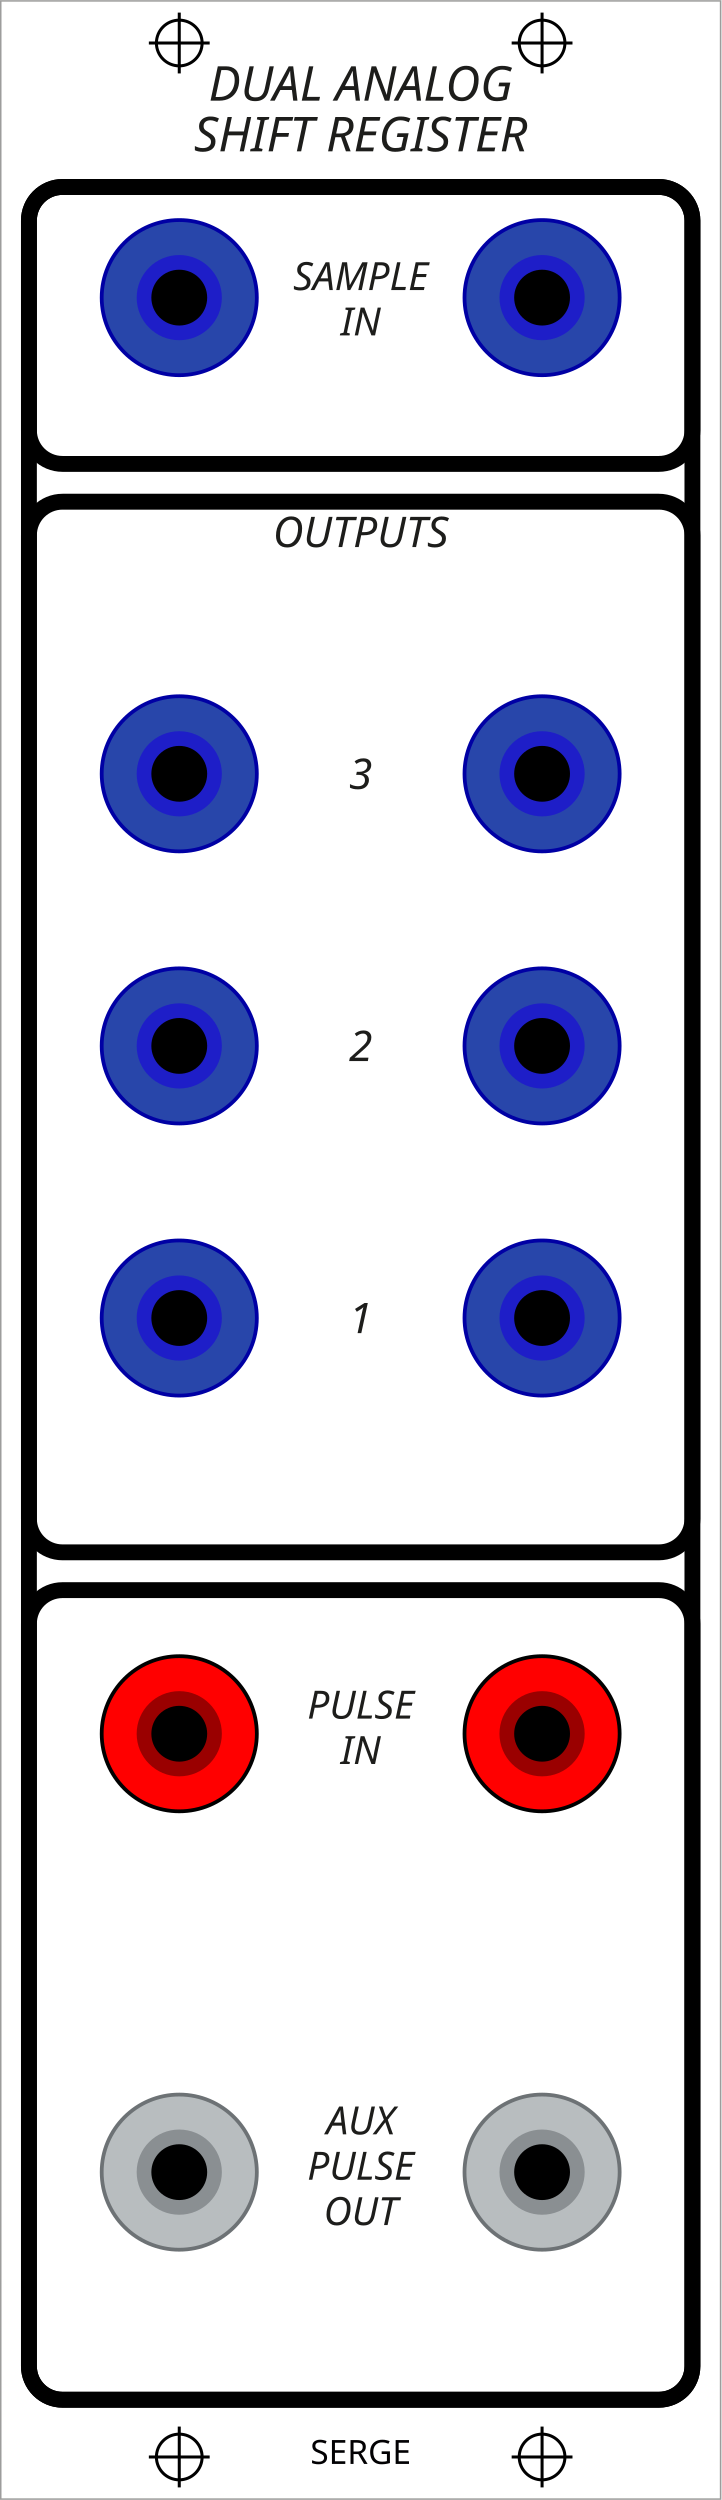
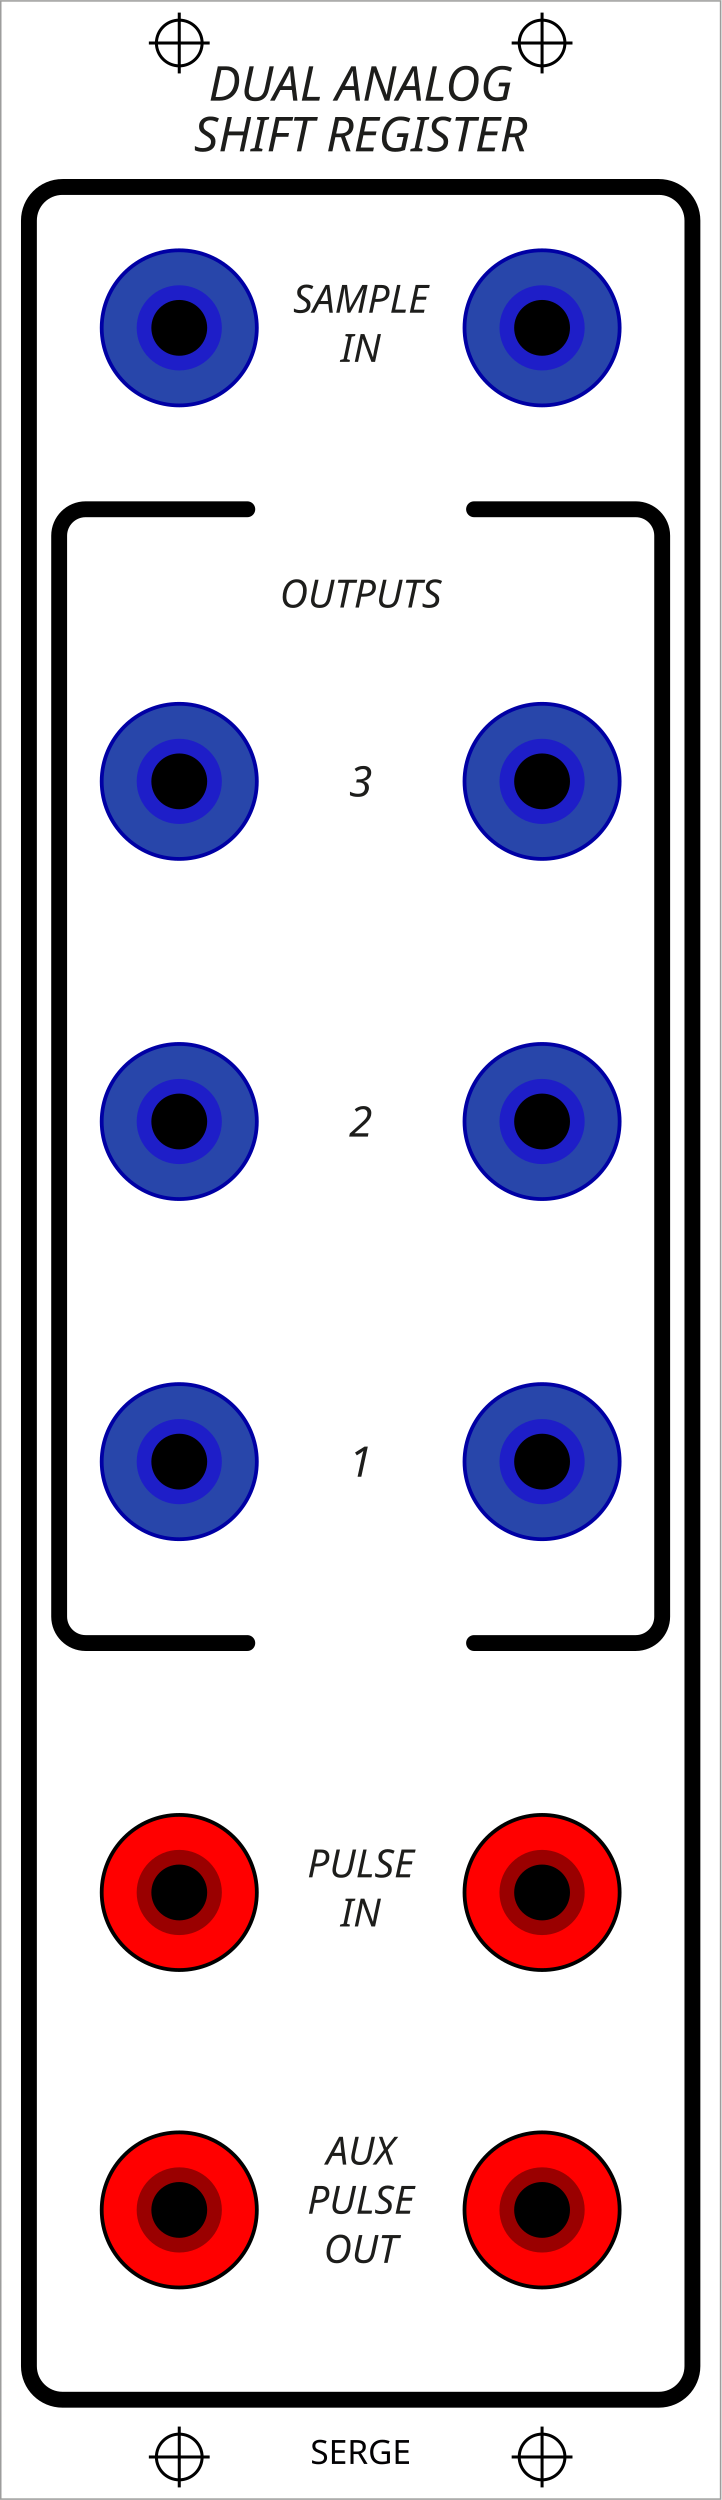
<svg xmlns="http://www.w3.org/2000/svg" viewBox="0 0 190.866 661.417" height="6.89in" width="1.988in" xml:space="preserve" id="svg-serge" version="1.1">
  <defs id="defs-serge" />
  <g id="layer-Background">
    <rect id="background-white" x="0" y="0" width="190.866" height="661.417" style="fill:#ffffff;fill-opacity:1;stroke:none" />
    <rect x="0.2" y="0.2" width="190.466" height="661.017" style="fill:none;stroke:#9d9d9c;stroke-width:0.4" />
  </g>
  <g id="layer-Linework" transform="translate(-48.5669 -5.2913)">
    <path d="M 56.22,63.611 A 8.89,8.89 0 0 1 65.11,54.721 L 222.89,54.721 A 8.89,8.89 0 0 1 231.78,63.611 L 231.78,631.332 A 8.89,8.89 0 0 1 222.89,640.221 L 65.11,640.221 A 8.89,8.89 0 0 1 56.22,631.332 Z" style="display:inline;fill:none;stroke:#000000;stroke-width:4.2;stroke-linecap:round;stroke-linejoin:round" />
    <text x="144.0" y="31.891" style="font-variant:normal;font-weight:normal;font-stretch:normal;font-size:12.73px;font-family:Futura;-inkscape-font-specification:'Futura Bold';font-variant-ligatures:normal;font-variant-caps:normal;font-variant-numeric:normal;font-variant-east-asian:normal;text-align:center;writing-mode:lr-tb;text-anchor:middle;display:inline;fill:#1d1d1b;fill-opacity:1;fill-rule:nonzero;stroke:none;stroke-width:1.332;font-style:oblique">DUAL ANALOG</text>
    <text x="144.0" y="45.291" style="font-variant:normal;font-weight:normal;font-stretch:normal;font-size:12.73px;font-family:Futura;-inkscape-font-specification:'Futura Bold';font-variant-ligatures:normal;font-variant-caps:normal;font-variant-numeric:normal;font-variant-east-asian:normal;text-align:center;writing-mode:lr-tb;text-anchor:middle;display:inline;fill:#1d1d1b;fill-opacity:1;fill-rule:nonzero;stroke:none;stroke-width:1.332;font-style:oblique">SHIFT REGISTER</text>
-     <path d="M 56.22,63.611 A 8.89,8.89 0 0 1 65.11,54.721 L 222.89,54.721 A 8.89,8.89 0 0 1 231.78,63.611 L 231.78,119.11 A 8.89,8.89 0 0 1 222.89,128 L 65.11,128 A 8.89,8.89 0 0 1 56.22,119.11 Z" style="display:inline;fill:none;stroke:#000000;stroke-width:4.2;stroke-linecap:round;stroke-linejoin:round" />
-     <text x="144.0" y="82" style="font-variant:normal;font-weight:normal;font-stretch:normal;font-size:10.31px;font-family:Futura;-inkscape-font-specification:'Futura Bold';font-variant-ligatures:normal;font-variant-caps:normal;font-variant-numeric:normal;font-variant-east-asian:normal;text-align:center;writing-mode:lr-tb;text-anchor:middle;display:inline;fill:#1d1d1b;fill-opacity:1;fill-rule:nonzero;stroke:none;stroke-width:1.332;font-style:oblique">SAMPLE</text>
-     <text x="144.0" y="94" style="font-variant:normal;font-weight:normal;font-stretch:normal;font-size:10.31px;font-family:Futura;-inkscape-font-specification:'Futura Bold';font-variant-ligatures:normal;font-variant-caps:normal;font-variant-numeric:normal;font-variant-east-asian:normal;text-align:center;writing-mode:lr-tb;text-anchor:middle;display:inline;fill:#1d1d1b;fill-opacity:1;fill-rule:nonzero;stroke:none;stroke-width:1.332;font-style:oblique">IN</text>
-     <path d="M 56.22,146.89 A 8.89,8.89 0 0 1 65.11,138 L 222.89,138 A 8.89,8.89 0 0 1 231.78,146.89 L 231.78,407.11 A 8.89,8.89 0 0 1 222.89,416 L 65.11,416 A 8.89,8.89 0 0 1 56.22,407.11 Z" style="display:inline;fill:none;stroke:#000000;stroke-width:4.2;stroke-linecap:round;stroke-linejoin:round" />
-     <text x="144.0" y="150" style="font-variant:normal;font-weight:normal;font-stretch:normal;font-size:11.19px;font-family:Futura;-inkscape-font-specification:'Futura Bold';font-variant-ligatures:normal;font-variant-caps:normal;font-variant-numeric:normal;font-variant-east-asian:normal;text-align:center;writing-mode:lr-tb;text-anchor:middle;display:inline;fill:#1d1d1b;fill-opacity:1;fill-rule:nonzero;stroke:none;stroke-width:1.332;font-style:oblique">OUTPUTS</text>
-     <text x="144.0" y="214" style="font-variant:normal;font-weight:normal;font-stretch:normal;font-size:11.19px;font-family:Futura;-inkscape-font-specification:'Futura Bold';font-variant-ligatures:normal;font-variant-caps:normal;font-variant-numeric:normal;font-variant-east-asian:normal;text-align:center;writing-mode:lr-tb;text-anchor:middle;display:inline;fill:#1d1d1b;fill-opacity:1;fill-rule:nonzero;stroke:none;stroke-width:1.332;font-style:oblique">3</text>
-     <text x="144.0" y="286" style="font-variant:normal;font-weight:normal;font-stretch:normal;font-size:11.19px;font-family:Futura;-inkscape-font-specification:'Futura Bold';font-variant-ligatures:normal;font-variant-caps:normal;font-variant-numeric:normal;font-variant-east-asian:normal;text-align:center;writing-mode:lr-tb;text-anchor:middle;display:inline;fill:#1d1d1b;fill-opacity:1;fill-rule:nonzero;stroke:none;stroke-width:1.332;font-style:oblique">2</text>
-     <text x="144.0" y="358" style="font-variant:normal;font-weight:normal;font-stretch:normal;font-size:11.19px;font-family:Futura;-inkscape-font-specification:'Futura Bold';font-variant-ligatures:normal;font-variant-caps:normal;font-variant-numeric:normal;font-variant-east-asian:normal;text-align:center;writing-mode:lr-tb;text-anchor:middle;display:inline;fill:#1d1d1b;fill-opacity:1;fill-rule:nonzero;stroke:none;stroke-width:1.332;font-style:oblique">1</text>
-     <path d="M 56.22,434.89 A 8.89,8.89 0 0 1 65.11,426 L 222.89,426 A 8.89,8.89 0 0 1 231.78,434.89 L 231.78,631.332 A 8.89,8.89 0 0 1 222.89,640.221 L 65.11,640.221 A 8.89,8.89 0 0 1 56.22,631.332 Z" style="display:inline;fill:none;stroke:#000000;stroke-width:4.2;stroke-linecap:round;stroke-linejoin:round" />
-     <text x="144.0" y="460" style="font-variant:normal;font-weight:normal;font-stretch:normal;font-size:10.31px;font-family:Futura;-inkscape-font-specification:'Futura Bold';font-variant-ligatures:normal;font-variant-caps:normal;font-variant-numeric:normal;font-variant-east-asian:normal;text-align:center;writing-mode:lr-tb;text-anchor:middle;display:inline;fill:#1d1d1b;fill-opacity:1;fill-rule:nonzero;stroke:none;stroke-width:1.332;font-style:oblique">PULSE</text>
-     <text x="144.0" y="472" style="font-variant:normal;font-weight:normal;font-stretch:normal;font-size:10.31px;font-family:Futura;-inkscape-font-specification:'Futura Bold';font-variant-ligatures:normal;font-variant-caps:normal;font-variant-numeric:normal;font-variant-east-asian:normal;text-align:center;writing-mode:lr-tb;text-anchor:middle;display:inline;fill:#1d1d1b;fill-opacity:1;fill-rule:nonzero;stroke:none;stroke-width:1.332;font-style:oblique">IN</text>
-     <text x="144.0" y="570" style="font-variant:normal;font-weight:normal;font-stretch:normal;font-size:10.31px;font-family:Futura;-inkscape-font-specification:'Futura Bold';font-variant-ligatures:normal;font-variant-caps:normal;font-variant-numeric:normal;font-variant-east-asian:normal;text-align:center;writing-mode:lr-tb;text-anchor:middle;display:inline;fill:#1d1d1b;fill-opacity:1;fill-rule:nonzero;stroke:none;stroke-width:1.332;font-style:oblique">AUX</text>
-     <text x="144.0" y="582" style="font-variant:normal;font-weight:normal;font-stretch:normal;font-size:10.31px;font-family:Futura;-inkscape-font-specification:'Futura Bold';font-variant-ligatures:normal;font-variant-caps:normal;font-variant-numeric:normal;font-variant-east-asian:normal;text-align:center;writing-mode:lr-tb;text-anchor:middle;display:inline;fill:#1d1d1b;fill-opacity:1;fill-rule:nonzero;stroke:none;stroke-width:1.332;font-style:oblique">PULSE</text>
-     <text x="144.0" y="594" style="font-variant:normal;font-weight:normal;font-stretch:normal;font-size:10.31px;font-family:Futura;-inkscape-font-specification:'Futura Bold';font-variant-ligatures:normal;font-variant-caps:normal;font-variant-numeric:normal;font-variant-east-asian:normal;text-align:center;writing-mode:lr-tb;text-anchor:middle;display:inline;fill:#1d1d1b;fill-opacity:1;fill-rule:nonzero;stroke:none;stroke-width:1.332;font-style:oblique">OUT</text>
+     <text x="144.0" y="88" style="font-variant:normal;font-weight:normal;font-stretch:normal;font-size:10.31px;font-family:Futura;-inkscape-font-specification:'Futura Bold';font-variant-ligatures:normal;font-variant-caps:normal;font-variant-numeric:normal;font-variant-east-asian:normal;text-align:center;writing-mode:lr-tb;text-anchor:middle;display:inline;fill:#1d1d1b;fill-opacity:1;fill-rule:nonzero;stroke:none;stroke-width:1.332;font-style:oblique">SAMPLE</text>
+     <text x="144.0" y="101" style="font-variant:normal;font-weight:normal;font-stretch:normal;font-size:10.31px;font-family:Futura;-inkscape-font-specification:'Futura Bold';font-variant-ligatures:normal;font-variant-caps:normal;font-variant-numeric:normal;font-variant-east-asian:normal;text-align:center;writing-mode:lr-tb;text-anchor:middle;display:inline;fill:#1d1d1b;fill-opacity:1;fill-rule:nonzero;stroke:none;stroke-width:1.332;font-style:oblique">IN</text>
+     <path d="M 114.00,140.00 H 71.22 A 7,7 0 0 0 64.22,147.00 V 433.00 A 7,7 0 0 0 71.22,440.00 H 114.00 M 174.00,140.00 H 216.78 A 7,7 0 0 1 223.78,147.00 V 433.00 A 7,7 0 0 1 216.78,440.00 H 174.00" class="noext" style="display:inline;fill:none;stroke:#000000;stroke-width:4.2;stroke-linecap:round;stroke-linejoin:round" />
+     <text x="144.0" y="166" style="font-variant:normal;font-weight:normal;font-stretch:normal;font-size:10.31px;font-family:Futura;-inkscape-font-specification:'Futura Bold';font-variant-ligatures:normal;font-variant-caps:normal;font-variant-numeric:normal;font-variant-east-asian:normal;text-align:center;writing-mode:lr-tb;text-anchor:middle;display:inline;fill:#1d1d1b;fill-opacity:1;fill-rule:nonzero;stroke:none;stroke-width:1.332;font-style:oblique">OUTPUTS</text>
+     <text x="144.0" y="216" style="font-variant:normal;font-weight:normal;font-stretch:normal;font-size:11.19px;font-family:Futura;-inkscape-font-specification:'Futura Bold';font-variant-ligatures:normal;font-variant-caps:normal;font-variant-numeric:normal;font-variant-east-asian:normal;text-align:center;writing-mode:lr-tb;text-anchor:middle;display:inline;fill:#1d1d1b;fill-opacity:1;fill-rule:nonzero;stroke:none;stroke-width:1.332;font-style:oblique">3</text>
+     <text x="144.0" y="306" style="font-variant:normal;font-weight:normal;font-stretch:normal;font-size:11.19px;font-family:Futura;-inkscape-font-specification:'Futura Bold';font-variant-ligatures:normal;font-variant-caps:normal;font-variant-numeric:normal;font-variant-east-asian:normal;text-align:center;writing-mode:lr-tb;text-anchor:middle;display:inline;fill:#1d1d1b;fill-opacity:1;fill-rule:nonzero;stroke:none;stroke-width:1.332;font-style:oblique">2</text>
+     <text x="144.0" y="396" style="font-variant:normal;font-weight:normal;font-stretch:normal;font-size:11.19px;font-family:Futura;-inkscape-font-specification:'Futura Bold';font-variant-ligatures:normal;font-variant-caps:normal;font-variant-numeric:normal;font-variant-east-asian:normal;text-align:center;writing-mode:lr-tb;text-anchor:middle;display:inline;fill:#1d1d1b;fill-opacity:1;fill-rule:nonzero;stroke:none;stroke-width:1.332;font-style:oblique">1</text>
+     <text x="144.0" y="502" style="font-variant:normal;font-weight:normal;font-stretch:normal;font-size:10.31px;font-family:Futura;-inkscape-font-specification:'Futura Bold';font-variant-ligatures:normal;font-variant-caps:normal;font-variant-numeric:normal;font-variant-east-asian:normal;text-align:center;writing-mode:lr-tb;text-anchor:middle;display:inline;fill:#1d1d1b;fill-opacity:1;fill-rule:nonzero;stroke:none;stroke-width:1.332;font-style:oblique">PULSE</text>
+     <text x="144.0" y="515" style="font-variant:normal;font-weight:normal;font-stretch:normal;font-size:10.31px;font-family:Futura;-inkscape-font-specification:'Futura Bold';font-variant-ligatures:normal;font-variant-caps:normal;font-variant-numeric:normal;font-variant-east-asian:normal;text-align:center;writing-mode:lr-tb;text-anchor:middle;display:inline;fill:#1d1d1b;fill-opacity:1;fill-rule:nonzero;stroke:none;stroke-width:1.332;font-style:oblique">IN</text>
+     <text x="144.0" y="578" style="font-variant:normal;font-weight:normal;font-stretch:normal;font-size:10.31px;font-family:Futura;-inkscape-font-specification:'Futura Bold';font-variant-ligatures:normal;font-variant-caps:normal;font-variant-numeric:normal;font-variant-east-asian:normal;text-align:center;writing-mode:lr-tb;text-anchor:middle;display:inline;fill:#1d1d1b;fill-opacity:1;fill-rule:nonzero;stroke:none;stroke-width:1.332;font-style:oblique">AUX</text>
+     <text x="144.0" y="591" style="font-variant:normal;font-weight:normal;font-stretch:normal;font-size:10.31px;font-family:Futura;-inkscape-font-specification:'Futura Bold';font-variant-ligatures:normal;font-variant-caps:normal;font-variant-numeric:normal;font-variant-east-asian:normal;text-align:center;writing-mode:lr-tb;text-anchor:middle;display:inline;fill:#1d1d1b;fill-opacity:1;fill-rule:nonzero;stroke:none;stroke-width:1.332;font-style:oblique">PULSE</text>
+     <text x="144.0" y="604" style="font-variant:normal;font-weight:normal;font-stretch:normal;font-size:10.31px;font-family:Futura;-inkscape-font-specification:'Futura Bold';font-variant-ligatures:normal;font-variant-caps:normal;font-variant-numeric:normal;font-variant-east-asian:normal;text-align:center;writing-mode:lr-tb;text-anchor:middle;display:inline;fill:#1d1d1b;fill-opacity:1;fill-rule:nonzero;stroke:none;stroke-width:1.332;font-style:oblique">OUT</text>
    <text x="144.0" y="657.209" style="font-style:normal;font-variant:normal;font-weight:normal;font-stretch:normal;font-size:8.848px;font-family:Futura;-inkscape-font-specification:'Futura Bold';font-variant-ligatures:normal;font-variant-caps:normal;font-variant-numeric:normal;font-variant-east-asian:normal;text-align:center;writing-mode:lr-tb;text-anchor:middle;display:inline;fill:#020103;fill-opacity:1;fill-rule:nonzero;stroke:none;stroke-width:0.999">SERGE</text>
  </g>
  <g id="layer-XXX" transform="translate(-48.5669 -5.2913)">
-     <g transform="matrix(1,0,0,1,-95.95958,-72.1832)">
+     <g transform="matrix(1,0,0,1,-95.95958,-64.1832)">
      <g style="display:inline" id="g46362-5-5-s1" transform="matrix(1.333333,0,0,-1.333333,-192.0404,468.1833)">
        <g transform="matrix(1,0,0,0.997611,0,504)" id="g46352-9-9-s1">
          <path id="path46350-9-1-s1" style="fill:none;stroke:#1d1d1b;stroke-width:1.802;stroke-linecap:butt;stroke-linejoin:miter;stroke-miterlimit:8.825;stroke-dasharray:none;stroke-opacity:1" d="m 282.828,-265.474 10.344,-10.345" />
        </g>
        <g id="g46360-2-3-s1">
          <g id="g46358-5-2-s1">
            <g transform="matrix(1,0,0,0.997611,0,504)" id="g46356-6-0-s1">
              <path id="path46354-1-9-s1" style="fill:none;stroke:#1d1d1b;stroke-width:1.802;stroke-linecap:butt;stroke-linejoin:miter;stroke-miterlimit:8.825;stroke-dasharray:none;stroke-opacity:1" d="m 293.172,-265.474 -10.344,-10.345" />
            </g>
          </g>
        </g>
      </g>
    </g>
-     <g transform="matrix(1,0,0,1,0.04042,-72.1832)">
+     <g transform="matrix(1,0,0,1,0.04042,-64.1832)">
      <g style="display:inline" id="g46362-5-5-s3" transform="matrix(1.333333,0,0,-1.333333,-192.0404,468.1833)">
        <g transform="matrix(1,0,0,0.997611,0,504)" id="g46352-9-9-s3">
          <path id="path46350-9-1-s3" style="fill:none;stroke:#1d1d1b;stroke-width:1.802;stroke-linecap:butt;stroke-linejoin:miter;stroke-miterlimit:8.825;stroke-dasharray:none;stroke-opacity:1" d="m 282.828,-265.474 10.344,-10.345" />
        </g>
        <g id="g46360-2-3-s3">
          <g id="g46358-5-2-s3">
            <g transform="matrix(1,0,0,0.997611,0,504)" id="g46356-6-0-s3">
              <path id="path46354-1-9-s3" style="fill:none;stroke:#1d1d1b;stroke-width:1.802;stroke-linecap:butt;stroke-linejoin:miter;stroke-miterlimit:8.825;stroke-dasharray:none;stroke-opacity:1" d="m 293.172,-265.474 -10.344,-10.345" />
            </g>
          </g>
        </g>
      </g>
    </g>
-     <g transform="matrix(1,0,0,1,-95.95958,53.8168)">
+     <g transform="matrix(1,0,0,1,-95.95958,55.8168)">
      <g style="display:inline" id="g46362-5-5-s5" transform="matrix(1.333333,0,0,-1.333333,-192.0404,468.1833)">
        <g transform="matrix(1,0,0,0.997611,0,504)" id="g46352-9-9-s5">
          <path id="path46350-9-1-s5" style="fill:none;stroke:#1d1d1b;stroke-width:1.802;stroke-linecap:butt;stroke-linejoin:miter;stroke-miterlimit:8.825;stroke-dasharray:none;stroke-opacity:1" d="m 282.828,-265.474 10.344,-10.345" />
        </g>
        <g id="g46360-2-3-s5">
          <g id="g46358-5-2-s5">
            <g transform="matrix(1,0,0,0.997611,0,504)" id="g46356-6-0-s5">
              <path id="path46354-1-9-s5" style="fill:none;stroke:#1d1d1b;stroke-width:1.802;stroke-linecap:butt;stroke-linejoin:miter;stroke-miterlimit:8.825;stroke-dasharray:none;stroke-opacity:1" d="m 293.172,-265.474 -10.344,-10.345" />
            </g>
          </g>
        </g>
      </g>
    </g>
-     <g transform="matrix(1,0,0,1,0.04042,53.8168)">
+     <g transform="matrix(1,0,0,1,0.04042,55.8168)">
      <g style="display:inline" id="g46362-5-5-s7" transform="matrix(1.333333,0,0,-1.333333,-192.0404,468.1833)">
        <g transform="matrix(1,0,0,0.997611,0,504)" id="g46352-9-9-s7">
          <path id="path46350-9-1-s7" style="fill:none;stroke:#1d1d1b;stroke-width:1.802;stroke-linecap:butt;stroke-linejoin:miter;stroke-miterlimit:8.825;stroke-dasharray:none;stroke-opacity:1" d="m 282.828,-265.474 10.344,-10.345" />
        </g>
        <g id="g46360-2-3-s7">
          <g id="g46358-5-2-s7">
            <g transform="matrix(1,0,0,0.997611,0,504)" id="g46356-6-0-s7">
              <path id="path46354-1-9-s7" style="fill:none;stroke:#1d1d1b;stroke-width:1.802;stroke-linecap:butt;stroke-linejoin:miter;stroke-miterlimit:8.825;stroke-dasharray:none;stroke-opacity:1" d="m 293.172,-265.474 -10.344,-10.345" />
            </g>
          </g>
        </g>
      </g>
    </g>
-     <g transform="matrix(1,0,0,1,-95.95958,125.8168)">
+     <g transform="matrix(1,0,0,1,-95.95958,145.8168)">
      <g style="display:inline" id="g46362-5-5-s9" transform="matrix(1.333333,0,0,-1.333333,-192.0404,468.1833)">
        <g transform="matrix(1,0,0,0.997611,0,504)" id="g46352-9-9-s9">
          <path id="path46350-9-1-s9" style="fill:none;stroke:#1d1d1b;stroke-width:1.802;stroke-linecap:butt;stroke-linejoin:miter;stroke-miterlimit:8.825;stroke-dasharray:none;stroke-opacity:1" d="m 282.828,-265.474 10.344,-10.345" />
        </g>
        <g id="g46360-2-3-s9">
          <g id="g46358-5-2-s9">
            <g transform="matrix(1,0,0,0.997611,0,504)" id="g46356-6-0-s9">
              <path id="path46354-1-9-s9" style="fill:none;stroke:#1d1d1b;stroke-width:1.802;stroke-linecap:butt;stroke-linejoin:miter;stroke-miterlimit:8.825;stroke-dasharray:none;stroke-opacity:1" d="m 293.172,-265.474 -10.344,-10.345" />
            </g>
          </g>
        </g>
      </g>
    </g>
-     <g transform="matrix(1,0,0,1,0.04042,125.8168)">
+     <g transform="matrix(1,0,0,1,0.04042,145.8168)">
      <g style="display:inline" id="g46362-5-5-s11" transform="matrix(1.333333,0,0,-1.333333,-192.0404,468.1833)">
        <g transform="matrix(1,0,0,0.997611,0,504)" id="g46352-9-9-s11">
          <path id="path46350-9-1-s11" style="fill:none;stroke:#1d1d1b;stroke-width:1.802;stroke-linecap:butt;stroke-linejoin:miter;stroke-miterlimit:8.825;stroke-dasharray:none;stroke-opacity:1" d="m 282.828,-265.474 10.344,-10.345" />
        </g>
        <g id="g46360-2-3-s11">
          <g id="g46358-5-2-s11">
            <g transform="matrix(1,0,0,0.997611,0,504)" id="g46356-6-0-s11">
              <path id="path46354-1-9-s11" style="fill:none;stroke:#1d1d1b;stroke-width:1.802;stroke-linecap:butt;stroke-linejoin:miter;stroke-miterlimit:8.825;stroke-dasharray:none;stroke-opacity:1" d="m 293.172,-265.474 -10.344,-10.345" />
            </g>
          </g>
        </g>
      </g>
    </g>
-     <g transform="matrix(1,0,0,1,-95.95958,197.8168)">
+     <g transform="matrix(1,0,0,1,-95.95958,235.8168)">
      <g style="display:inline" id="g46362-5-5-s13" transform="matrix(1.333333,0,0,-1.333333,-192.0404,468.1833)">
        <g transform="matrix(1,0,0,0.997611,0,504)" id="g46352-9-9-s13">
          <path id="path46350-9-1-s13" style="fill:none;stroke:#1d1d1b;stroke-width:1.802;stroke-linecap:butt;stroke-linejoin:miter;stroke-miterlimit:8.825;stroke-dasharray:none;stroke-opacity:1" d="m 282.828,-265.474 10.344,-10.345" />
        </g>
        <g id="g46360-2-3-s13">
          <g id="g46358-5-2-s13">
            <g transform="matrix(1,0,0,0.997611,0,504)" id="g46356-6-0-s13">
              <path id="path46354-1-9-s13" style="fill:none;stroke:#1d1d1b;stroke-width:1.802;stroke-linecap:butt;stroke-linejoin:miter;stroke-miterlimit:8.825;stroke-dasharray:none;stroke-opacity:1" d="m 293.172,-265.474 -10.344,-10.345" />
            </g>
          </g>
        </g>
      </g>
    </g>
-     <g transform="matrix(1,0,0,1,0.04042,197.8168)">
+     <g transform="matrix(1,0,0,1,0.04042,235.8168)">
      <g style="display:inline" id="g46362-5-5-s15" transform="matrix(1.333333,0,0,-1.333333,-192.0404,468.1833)">
        <g transform="matrix(1,0,0,0.997611,0,504)" id="g46352-9-9-s15">
          <path id="path46350-9-1-s15" style="fill:none;stroke:#1d1d1b;stroke-width:1.802;stroke-linecap:butt;stroke-linejoin:miter;stroke-miterlimit:8.825;stroke-dasharray:none;stroke-opacity:1" d="m 282.828,-265.474 10.344,-10.345" />
        </g>
        <g id="g46360-2-3-s15">
          <g id="g46358-5-2-s15">
            <g transform="matrix(1,0,0,0.997611,0,504)" id="g46356-6-0-s15">
              <path id="path46354-1-9-s15" style="fill:none;stroke:#1d1d1b;stroke-width:1.802;stroke-linecap:butt;stroke-linejoin:miter;stroke-miterlimit:8.825;stroke-dasharray:none;stroke-opacity:1" d="m 293.172,-265.474 -10.344,-10.345" />
            </g>
          </g>
        </g>
      </g>
    </g>
-     <g transform="matrix(1,0,0,1,-95.95958,307.8168)">
+     <g transform="matrix(1,0,0,1,-95.95958,349.8168)">
      <g style="display:inline" id="g46362-5-5-s17" transform="matrix(1.333333,0,0,-1.333333,-192.0404,468.1833)">
        <g transform="matrix(1,0,0,0.997611,0,504)" id="g46352-9-9-s17">
          <path id="path46350-9-1-s17" style="fill:none;stroke:#1d1d1b;stroke-width:1.802;stroke-linecap:butt;stroke-linejoin:miter;stroke-miterlimit:8.825;stroke-dasharray:none;stroke-opacity:1" d="m 282.828,-265.474 10.344,-10.345" />
        </g>
        <g id="g46360-2-3-s17">
          <g id="g46358-5-2-s17">
            <g transform="matrix(1,0,0,0.997611,0,504)" id="g46356-6-0-s17">
              <path id="path46354-1-9-s17" style="fill:none;stroke:#1d1d1b;stroke-width:1.802;stroke-linecap:butt;stroke-linejoin:miter;stroke-miterlimit:8.825;stroke-dasharray:none;stroke-opacity:1" d="m 293.172,-265.474 -10.344,-10.345" />
            </g>
          </g>
        </g>
      </g>
    </g>
-     <g transform="matrix(1,0,0,1,0.04042,307.8168)">
+     <g transform="matrix(1,0,0,1,0.04042,349.8168)">
      <g style="display:inline" id="g46362-5-5-s19" transform="matrix(1.333333,0,0,-1.333333,-192.0404,468.1833)">
        <g transform="matrix(1,0,0,0.997611,0,504)" id="g46352-9-9-s19">
          <path id="path46350-9-1-s19" style="fill:none;stroke:#1d1d1b;stroke-width:1.802;stroke-linecap:butt;stroke-linejoin:miter;stroke-miterlimit:8.825;stroke-dasharray:none;stroke-opacity:1" d="m 282.828,-265.474 10.344,-10.345" />
        </g>
        <g id="g46360-2-3-s19">
          <g id="g46358-5-2-s19">
            <g transform="matrix(1,0,0,0.997611,0,504)" id="g46356-6-0-s19">
              <path id="path46354-1-9-s19" style="fill:none;stroke:#1d1d1b;stroke-width:1.802;stroke-linecap:butt;stroke-linejoin:miter;stroke-miterlimit:8.825;stroke-dasharray:none;stroke-opacity:1" d="m 293.172,-265.474 -10.344,-10.345" />
            </g>
          </g>
        </g>
      </g>
    </g>
-     <g transform="matrix(1,0,0,1,-95.95958,423.8168)">
+     <g transform="matrix(1,0,0,1,-95.95958,433.8168)">
      <g style="display:inline" id="g46362-5-5-s21" transform="matrix(1.333333,0,0,-1.333333,-192.0404,468.1833)">
        <g transform="matrix(1,0,0,0.997611,0,504)" id="g46352-9-9-s21">
          <path id="path46350-9-1-s21" style="fill:none;stroke:#1d1d1b;stroke-width:1.802;stroke-linecap:butt;stroke-linejoin:miter;stroke-miterlimit:8.825;stroke-dasharray:none;stroke-opacity:1" d="m 282.828,-265.474 10.344,-10.345" />
        </g>
        <g id="g46360-2-3-s21">
          <g id="g46358-5-2-s21">
            <g transform="matrix(1,0,0,0.997611,0,504)" id="g46356-6-0-s21">
              <path id="path46354-1-9-s21" style="fill:none;stroke:#1d1d1b;stroke-width:1.802;stroke-linecap:butt;stroke-linejoin:miter;stroke-miterlimit:8.825;stroke-dasharray:none;stroke-opacity:1" d="m 293.172,-265.474 -10.344,-10.345" />
            </g>
          </g>
        </g>
      </g>
    </g>
-     <g transform="matrix(1,0,0,1,0.04042,423.8168)">
+     <g transform="matrix(1,0,0,1,0.04042,433.8168)">
      <g style="display:inline" id="g46362-5-5-s23" transform="matrix(1.333333,0,0,-1.333333,-192.0404,468.1833)">
        <g transform="matrix(1,0,0,0.997611,0,504)" id="g46352-9-9-s23">
          <path id="path46350-9-1-s23" style="fill:none;stroke:#1d1d1b;stroke-width:1.802;stroke-linecap:butt;stroke-linejoin:miter;stroke-miterlimit:8.825;stroke-dasharray:none;stroke-opacity:1" d="m 282.828,-265.474 10.344,-10.345" />
        </g>
        <g id="g46360-2-3-s23">
          <g id="g46358-5-2-s23">
            <g transform="matrix(1,0,0,0.997611,0,504)" id="g46356-6-0-s23">
              <path id="path46354-1-9-s23" style="fill:none;stroke:#1d1d1b;stroke-width:1.802;stroke-linecap:butt;stroke-linejoin:miter;stroke-miterlimit:8.825;stroke-dasharray:none;stroke-opacity:1" d="m 293.172,-265.474 -10.344,-10.345" />
            </g>
          </g>
        </g>
      </g>
    </g>
    <g>
      <circle cx="96.000" cy="16.630" r="6.047" style="fill:none;stroke:#000000;stroke-width:0.8" />
      <path d="M 87.953,16.630 L 104.047,16.630 M 96.000,8.583 L 96.000,24.677" style="fill:none;stroke:#000000;stroke-width:0.8" />
    </g>
    <g>
      <circle cx="96.000" cy="655.370" r="6.047" style="fill:none;stroke:#000000;stroke-width:0.8" />
      <path d="M 87.953,655.370 L 104.047,655.370 M 96.000,647.323 L 96.000,663.417" style="fill:none;stroke:#000000;stroke-width:0.8" />
    </g>
    <g>
      <circle cx="192.000" cy="16.630" r="6.047" style="fill:none;stroke:#000000;stroke-width:0.8" />
      <path d="M 183.953,16.630 L 200.047,16.630 M 192.000,8.583 L 192.000,24.677" style="fill:none;stroke:#000000;stroke-width:0.8" />
    </g>
    <g>
      <circle cx="192.000" cy="655.370" r="6.047" style="fill:none;stroke:#000000;stroke-width:0.8" />
      <path d="M 183.953,655.370 L 200.047,655.370 M 192.000,647.323 L 192.000,663.417" style="fill:none;stroke:#000000;stroke-width:0.8" />
    </g>
  </g>
  <g id="layer-Jacks-Knobs" transform="translate(-48.5669 -5.2913)">
-     <g transform="matrix(1,0,0,1,2e-06,-0.183199)">
+     <g transform="matrix(1,0,0,1,2e-06,7.816801)">
      <g style="display:inline;stroke-width:0.772" transform="matrix(1.295707,0,0,1.295707,-137.2273,-242.335)" id="g46558-0-6-5-3-8-8-s2">
        <g style="stroke-width:0.772" id="g46552-9-9-6-7-1-4-s2">
          <path id="path46550-8-0-4-0-6-3-s2" style="fill:#2846aa;stroke:#0000a4;stroke-width:0.772" d="M 195.84,252 A 15.84,15.84 0 0 1 180,267.84 15.84,15.84 0 0 1 164.16,252 15.84,15.84 0 0 1 180,236.16 15.84,15.84 0 0 1 195.84,252" />
        </g>
        <g style="stroke-width:0.772" id="g46556-9-1-8-0-3-1-s2">
          <path id="path46554-4-0-0-6-8-2-s2" style="stroke:#1e1ec8;stroke-width:3" d="m 187.2,252 a 7.2,7.2 0 0 1 -7.2,7.2 7.2,7.2 0 0 1 -7.2,-7.2 7.2,7.2 0 0 1 7.2,-7.2 7.2,7.2 0 0 1 7.2,7.2" />
        </g>
      </g>
    </g>
-     <g transform="matrix(1,0,0,1,96,-0.183199)">
+     <g transform="matrix(1,0,0,1,96,7.816801)">
      <g style="display:inline;stroke-width:0.772" transform="matrix(1.295707,0,0,1.295707,-137.2273,-242.335)" id="g46558-0-6-5-3-8-8-s4">
        <g style="stroke-width:0.772" id="g46552-9-9-6-7-1-4-s4">
          <path id="path46550-8-0-4-0-6-3-s4" style="fill:#2846aa;stroke:#0000a4;stroke-width:0.772" d="M 195.84,252 A 15.84,15.84 0 0 1 180,267.84 15.84,15.84 0 0 1 164.16,252 15.84,15.84 0 0 1 180,236.16 15.84,15.84 0 0 1 195.84,252" />
        </g>
        <g style="stroke-width:0.772" id="g46556-9-1-8-0-3-1-s4">
          <path id="path46554-4-0-0-6-8-2-s4" style="stroke:#1e1ec8;stroke-width:3" d="m 187.2,252 a 7.2,7.2 0 0 1 -7.2,7.2 7.2,7.2 0 0 1 -7.2,-7.2 7.2,7.2 0 0 1 7.2,-7.2 7.2,7.2 0 0 1 7.2,7.2" />
        </g>
      </g>
    </g>
-     <g transform="matrix(1,0,0,1,2e-06,125.8168)">
+     <g transform="matrix(1,0,0,1,2e-06,127.8168)">
      <g style="display:inline;stroke-width:0.772" transform="matrix(1.295707,0,0,1.295707,-137.2273,-242.335)" id="g46558-0-6-5-3-8-8-s6">
        <g style="stroke-width:0.772" id="g46552-9-9-6-7-1-4-s6">
          <path id="path46550-8-0-4-0-6-3-s6" style="fill:#2846aa;stroke:#0000a4;stroke-width:0.772" d="M 195.84,252 A 15.84,15.84 0 0 1 180,267.84 15.84,15.84 0 0 1 164.16,252 15.84,15.84 0 0 1 180,236.16 15.84,15.84 0 0 1 195.84,252" />
        </g>
        <g style="stroke-width:0.772" id="g46556-9-1-8-0-3-1-s6">
          <path id="path46554-4-0-0-6-8-2-s6" style="stroke:#1e1ec8;stroke-width:3" d="m 187.2,252 a 7.2,7.2 0 0 1 -7.2,7.2 7.2,7.2 0 0 1 -7.2,-7.2 7.2,7.2 0 0 1 7.2,-7.2 7.2,7.2 0 0 1 7.2,7.2" />
        </g>
      </g>
    </g>
-     <g transform="matrix(1,0,0,1,96,125.8168)">
+     <g transform="matrix(1,0,0,1,96,127.8168)">
      <g style="display:inline;stroke-width:0.772" transform="matrix(1.295707,0,0,1.295707,-137.2273,-242.335)" id="g46558-0-6-5-3-8-8-s8">
        <g style="stroke-width:0.772" id="g46552-9-9-6-7-1-4-s8">
          <path id="path46550-8-0-4-0-6-3-s8" style="fill:#2846aa;stroke:#0000a4;stroke-width:0.772" d="M 195.84,252 A 15.84,15.84 0 0 1 180,267.84 15.84,15.84 0 0 1 164.16,252 15.84,15.84 0 0 1 180,236.16 15.84,15.84 0 0 1 195.84,252" />
        </g>
        <g style="stroke-width:0.772" id="g46556-9-1-8-0-3-1-s8">
          <path id="path46554-4-0-0-6-8-2-s8" style="stroke:#1e1ec8;stroke-width:3" d="m 187.2,252 a 7.2,7.2 0 0 1 -7.2,7.2 7.2,7.2 0 0 1 -7.2,-7.2 7.2,7.2 0 0 1 7.2,-7.2 7.2,7.2 0 0 1 7.2,7.2" />
        </g>
      </g>
    </g>
-     <g transform="matrix(1,0,0,1,2e-06,197.8168)">
+     <g transform="matrix(1,0,0,1,2e-06,217.8168)">
      <g style="display:inline;stroke-width:0.772" transform="matrix(1.295707,0,0,1.295707,-137.2273,-242.335)" id="g46558-0-6-5-3-8-8-s10">
        <g style="stroke-width:0.772" id="g46552-9-9-6-7-1-4-s10">
          <path id="path46550-8-0-4-0-6-3-s10" style="fill:#2846aa;stroke:#0000a4;stroke-width:0.772" d="M 195.84,252 A 15.84,15.84 0 0 1 180,267.84 15.84,15.84 0 0 1 164.16,252 15.84,15.84 0 0 1 180,236.16 15.84,15.84 0 0 1 195.84,252" />
        </g>
        <g style="stroke-width:0.772" id="g46556-9-1-8-0-3-1-s10">
          <path id="path46554-4-0-0-6-8-2-s10" style="stroke:#1e1ec8;stroke-width:3" d="m 187.2,252 a 7.2,7.2 0 0 1 -7.2,7.2 7.2,7.2 0 0 1 -7.2,-7.2 7.2,7.2 0 0 1 7.2,-7.2 7.2,7.2 0 0 1 7.2,7.2" />
        </g>
      </g>
    </g>
-     <g transform="matrix(1,0,0,1,96,197.8168)">
+     <g transform="matrix(1,0,0,1,96,217.8168)">
      <g style="display:inline;stroke-width:0.772" transform="matrix(1.295707,0,0,1.295707,-137.2273,-242.335)" id="g46558-0-6-5-3-8-8-s12">
        <g style="stroke-width:0.772" id="g46552-9-9-6-7-1-4-s12">
          <path id="path46550-8-0-4-0-6-3-s12" style="fill:#2846aa;stroke:#0000a4;stroke-width:0.772" d="M 195.84,252 A 15.84,15.84 0 0 1 180,267.84 15.84,15.84 0 0 1 164.16,252 15.84,15.84 0 0 1 180,236.16 15.84,15.84 0 0 1 195.84,252" />
        </g>
        <g style="stroke-width:0.772" id="g46556-9-1-8-0-3-1-s12">
          <path id="path46554-4-0-0-6-8-2-s12" style="stroke:#1e1ec8;stroke-width:3" d="m 187.2,252 a 7.2,7.2 0 0 1 -7.2,7.2 7.2,7.2 0 0 1 -7.2,-7.2 7.2,7.2 0 0 1 7.2,-7.2 7.2,7.2 0 0 1 7.2,7.2" />
        </g>
      </g>
    </g>
-     <g transform="matrix(1,0,0,1,2e-06,269.8168)">
+     <g transform="matrix(1,0,0,1,2e-06,307.8168)">
      <g style="display:inline;stroke-width:0.772" transform="matrix(1.295707,0,0,1.295707,-137.2273,-242.335)" id="g46558-0-6-5-3-8-8-s14">
        <g style="stroke-width:0.772" id="g46552-9-9-6-7-1-4-s14">
          <path id="path46550-8-0-4-0-6-3-s14" style="fill:#2846aa;stroke:#0000a4;stroke-width:0.772" d="M 195.84,252 A 15.84,15.84 0 0 1 180,267.84 15.84,15.84 0 0 1 164.16,252 15.84,15.84 0 0 1 180,236.16 15.84,15.84 0 0 1 195.84,252" />
        </g>
        <g style="stroke-width:0.772" id="g46556-9-1-8-0-3-1-s14">
          <path id="path46554-4-0-0-6-8-2-s14" style="stroke:#1e1ec8;stroke-width:3" d="m 187.2,252 a 7.2,7.2 0 0 1 -7.2,7.2 7.2,7.2 0 0 1 -7.2,-7.2 7.2,7.2 0 0 1 7.2,-7.2 7.2,7.2 0 0 1 7.2,7.2" />
        </g>
      </g>
    </g>
-     <g transform="matrix(1,0,0,1,96,269.8168)">
+     <g transform="matrix(1,0,0,1,96,307.8168)">
      <g style="display:inline;stroke-width:0.772" transform="matrix(1.295707,0,0,1.295707,-137.2273,-242.335)" id="g46558-0-6-5-3-8-8-s16">
        <g style="stroke-width:0.772" id="g46552-9-9-6-7-1-4-s16">
          <path id="path46550-8-0-4-0-6-3-s16" style="fill:#2846aa;stroke:#0000a4;stroke-width:0.772" d="M 195.84,252 A 15.84,15.84 0 0 1 180,267.84 15.84,15.84 0 0 1 164.16,252 15.84,15.84 0 0 1 180,236.16 15.84,15.84 0 0 1 195.84,252" />
        </g>
        <g style="stroke-width:0.772" id="g46556-9-1-8-0-3-1-s16">
          <path id="path46554-4-0-0-6-8-2-s16" style="stroke:#1e1ec8;stroke-width:3" d="m 187.2,252 a 7.2,7.2 0 0 1 -7.2,7.2 7.2,7.2 0 0 1 -7.2,-7.2 7.2,7.2 0 0 1 7.2,-7.2 7.2,7.2 0 0 1 7.2,7.2" />
        </g>
      </g>
    </g>
-     <g transform="matrix(1,0,0,1,-95.95957,235.8168)">
+     <g transform="matrix(1,0,0,1,-95.95957,277.8168)">
      <g id="g27-s18" transform="translate(36)" style="display:inline">
        <g transform="matrix(1.333333,0,0,-1.333333,-228.3814,540.1833)" id="g46390-8-3-s18" style="display:inline">
          <g id="g46380-7-2-s18" transform="matrix(1,0,0,0.997611,0,504)">
            <path d="m 282.828,-265.474 10.344,-10.345" style="fill:none;stroke:#1d1d1b;stroke-width:1.802;stroke-linecap:butt;stroke-linejoin:miter;stroke-miterlimit:8.825;stroke-dasharray:none;stroke-opacity:1" id="path46378-8-0-s18" />
          </g>
          <g id="g46388-4-5-s18">
            <g id="g46386-1-8-s18">
              <g id="g46384-4-2-s18" transform="matrix(1,0,0,0.997611,0,504)">
                <path d="m 293.172,-265.474 -10.344,-10.345" style="fill:none;stroke:#1d1d1b;stroke-width:1.802;stroke-linecap:butt;stroke-linejoin:miter;stroke-miterlimit:8.825;stroke-dasharray:none;stroke-opacity:1" id="path46382-1-9-s18" />
              </g>
            </g>
          </g>
        </g>
        <path id="path46550-8-0-s18" style="fill:#ff0000;stroke:#000000;stroke-width:1;stroke-opacity:1" d="m 176.484,228.183 a 20.524,20.524 0 0 1 -20.524,20.524 20.524,20.524 0 0 1 -20.524,-20.524 20.524,20.524 0 0 1 20.524,-20.524 20.524,20.524 0 0 1 20.524,20.524" />
        <path id="path46554-4-0-s18" style="fill:#000000;stroke:#9a0000;stroke-width:3.887;stroke-opacity:1" d="m 165.289,228.183 a 9.329,9.329 0 0 1 -9.329,9.329 9.329,9.329 0 0 1 -9.329,-9.329 9.329,9.329 0 0 1 9.329,-9.329 9.329,9.329 0 0 1 9.329,9.329" />
      </g>
    </g>
-     <g transform="matrix(1,0,0,1,0.04043,235.8168)">
+     <g transform="matrix(1,0,0,1,0.04043,277.8168)">
      <g id="g27-s20" transform="translate(36)" style="display:inline">
        <g transform="matrix(1.333333,0,0,-1.333333,-228.3814,540.1833)" id="g46390-8-3-s20" style="display:inline">
          <g id="g46380-7-2-s20" transform="matrix(1,0,0,0.997611,0,504)">
            <path d="m 282.828,-265.474 10.344,-10.345" style="fill:none;stroke:#1d1d1b;stroke-width:1.802;stroke-linecap:butt;stroke-linejoin:miter;stroke-miterlimit:8.825;stroke-dasharray:none;stroke-opacity:1" id="path46378-8-0-s20" />
          </g>
          <g id="g46388-4-5-s20">
            <g id="g46386-1-8-s20">
              <g id="g46384-4-2-s20" transform="matrix(1,0,0,0.997611,0,504)">
                <path d="m 293.172,-265.474 -10.344,-10.345" style="fill:none;stroke:#1d1d1b;stroke-width:1.802;stroke-linecap:butt;stroke-linejoin:miter;stroke-miterlimit:8.825;stroke-dasharray:none;stroke-opacity:1" id="path46382-1-9-s20" />
              </g>
            </g>
          </g>
        </g>
        <path id="path46550-8-0-s20" style="fill:#ff0000;stroke:#000000;stroke-width:1;stroke-opacity:1" d="m 176.484,228.183 a 20.524,20.524 0 0 1 -20.524,20.524 20.524,20.524 0 0 1 -20.524,-20.524 20.524,20.524 0 0 1 20.524,-20.524 20.524,20.524 0 0 1 20.524,20.524" />
        <path id="path46554-4-0-s20" style="fill:#000000;stroke:#9a0000;stroke-width:3.887;stroke-opacity:1" d="m 165.289,228.183 a 9.329,9.329 0 0 1 -9.329,9.329 9.329,9.329 0 0 1 -9.329,-9.329 9.329,9.329 0 0 1 9.329,-9.329 9.329,9.329 0 0 1 9.329,9.329" />
      </g>
    </g>
-     <g transform="matrix(1,0,0,1,2e-06,495.8168)">
-       <g style="display:inline;stroke-width:0.772" transform="matrix(1.295707,0,0,1.295707,-137.2273,-242.335)" id="g46558-0-6-5-3-8-8-s22">
-         <g style="stroke-width:0.772" id="g46552-9-9-6-7-1-4-s22">
-           <path id="path46550-8-0-4-0-6-3-s22" style="fill:#b8bdbf;stroke:#6d7275;stroke-width:0.772" d="M 195.84,252 A 15.84,15.84 0 0 1 180,267.84 15.84,15.84 0 0 1 164.16,252 15.84,15.84 0 0 1 180,236.16 15.84,15.84 0 0 1 195.84,252" />
-         </g>
-         <g style="stroke-width:0.772" id="g46556-9-1-8-0-3-1-s22">
-           <path id="path46554-4-0-0-6-8-2-s22" style="stroke:#8a8f92;stroke-width:3" d="m 187.2,252 a 7.2,7.2 0 0 1 -7.2,7.2 7.2,7.2 0 0 1 -7.2,-7.2 7.2,7.2 0 0 1 7.2,-7.2 7.2,7.2 0 0 1 7.2,7.2" />
-         </g>
-       </g>
-     </g>
-     <g transform="matrix(1,0,0,1,96,495.8168)">
-       <g style="display:inline;stroke-width:0.772" transform="matrix(1.295707,0,0,1.295707,-137.2273,-242.335)" id="g46558-0-6-5-3-8-8-s24">
-         <g style="stroke-width:0.772" id="g46552-9-9-6-7-1-4-s24">
-           <path id="path46550-8-0-4-0-6-3-s24" style="fill:#b8bdbf;stroke:#6d7275;stroke-width:0.772" d="M 195.84,252 A 15.84,15.84 0 0 1 180,267.84 15.84,15.84 0 0 1 164.16,252 15.84,15.84 0 0 1 180,236.16 15.84,15.84 0 0 1 195.84,252" />
-         </g>
-         <g style="stroke-width:0.772" id="g46556-9-1-8-0-3-1-s24">
-           <path id="path46554-4-0-0-6-8-2-s24" style="stroke:#8a8f92;stroke-width:3" d="m 187.2,252 a 7.2,7.2 0 0 1 -7.2,7.2 7.2,7.2 0 0 1 -7.2,-7.2 7.2,7.2 0 0 1 7.2,-7.2 7.2,7.2 0 0 1 7.2,7.2" />
-         </g>
+     <g transform="matrix(1,0,0,1,-95.95957,361.8168)">
+       <g id="g27-s22" transform="translate(36)" style="display:inline">
+         <g transform="matrix(1.333333,0,0,-1.333333,-228.3814,540.1833)" id="g46390-8-3-s22" style="display:inline">
+           <g id="g46380-7-2-s22" transform="matrix(1,0,0,0.997611,0,504)">
+             <path d="m 282.828,-265.474 10.344,-10.345" style="fill:none;stroke:#1d1d1b;stroke-width:1.802;stroke-linecap:butt;stroke-linejoin:miter;stroke-miterlimit:8.825;stroke-dasharray:none;stroke-opacity:1" id="path46378-8-0-s22" />
+           </g>
+           <g id="g46388-4-5-s22">
+             <g id="g46386-1-8-s22">
+               <g id="g46384-4-2-s22" transform="matrix(1,0,0,0.997611,0,504)">
+                 <path d="m 293.172,-265.474 -10.344,-10.345" style="fill:none;stroke:#1d1d1b;stroke-width:1.802;stroke-linecap:butt;stroke-linejoin:miter;stroke-miterlimit:8.825;stroke-dasharray:none;stroke-opacity:1" id="path46382-1-9-s22" />
+               </g>
+             </g>
+           </g>
+         </g>
+         <path id="path46550-8-0-s22" style="fill:#ff0000;stroke:#000000;stroke-width:1;stroke-opacity:1" d="m 176.484,228.183 a 20.524,20.524 0 0 1 -20.524,20.524 20.524,20.524 0 0 1 -20.524,-20.524 20.524,20.524 0 0 1 20.524,-20.524 20.524,20.524 0 0 1 20.524,20.524" />
+         <path id="path46554-4-0-s22" style="fill:#000000;stroke:#9a0000;stroke-width:3.887;stroke-opacity:1" d="m 165.289,228.183 a 9.329,9.329 0 0 1 -9.329,9.329 9.329,9.329 0 0 1 -9.329,-9.329 9.329,9.329 0 0 1 9.329,-9.329 9.329,9.329 0 0 1 9.329,9.329" />
+       </g>
+     </g>
+     <g transform="matrix(1,0,0,1,0.04043,361.8168)">
+       <g id="g27-s24" transform="translate(36)" style="display:inline">
+         <g transform="matrix(1.333333,0,0,-1.333333,-228.3814,540.1833)" id="g46390-8-3-s24" style="display:inline">
+           <g id="g46380-7-2-s24" transform="matrix(1,0,0,0.997611,0,504)">
+             <path d="m 282.828,-265.474 10.344,-10.345" style="fill:none;stroke:#1d1d1b;stroke-width:1.802;stroke-linecap:butt;stroke-linejoin:miter;stroke-miterlimit:8.825;stroke-dasharray:none;stroke-opacity:1" id="path46378-8-0-s24" />
+           </g>
+           <g id="g46388-4-5-s24">
+             <g id="g46386-1-8-s24">
+               <g id="g46384-4-2-s24" transform="matrix(1,0,0,0.997611,0,504)">
+                 <path d="m 293.172,-265.474 -10.344,-10.345" style="fill:none;stroke:#1d1d1b;stroke-width:1.802;stroke-linecap:butt;stroke-linejoin:miter;stroke-miterlimit:8.825;stroke-dasharray:none;stroke-opacity:1" id="path46382-1-9-s24" />
+               </g>
+             </g>
+           </g>
+         </g>
+         <path id="path46550-8-0-s24" style="fill:#ff0000;stroke:#000000;stroke-width:1;stroke-opacity:1" d="m 176.484,228.183 a 20.524,20.524 0 0 1 -20.524,20.524 20.524,20.524 0 0 1 -20.524,-20.524 20.524,20.524 0 0 1 20.524,-20.524 20.524,20.524 0 0 1 20.524,20.524" />
+         <path id="path46554-4-0-s24" style="fill:#000000;stroke:#9a0000;stroke-width:3.887;stroke-opacity:1" d="m 165.289,228.183 a 9.329,9.329 0 0 1 -9.329,9.329 9.329,9.329 0 0 1 -9.329,-9.329 9.329,9.329 0 0 1 9.329,-9.329 9.329,9.329 0 0 1 9.329,9.329" />
      </g>
    </g>
  </g>
</svg>
